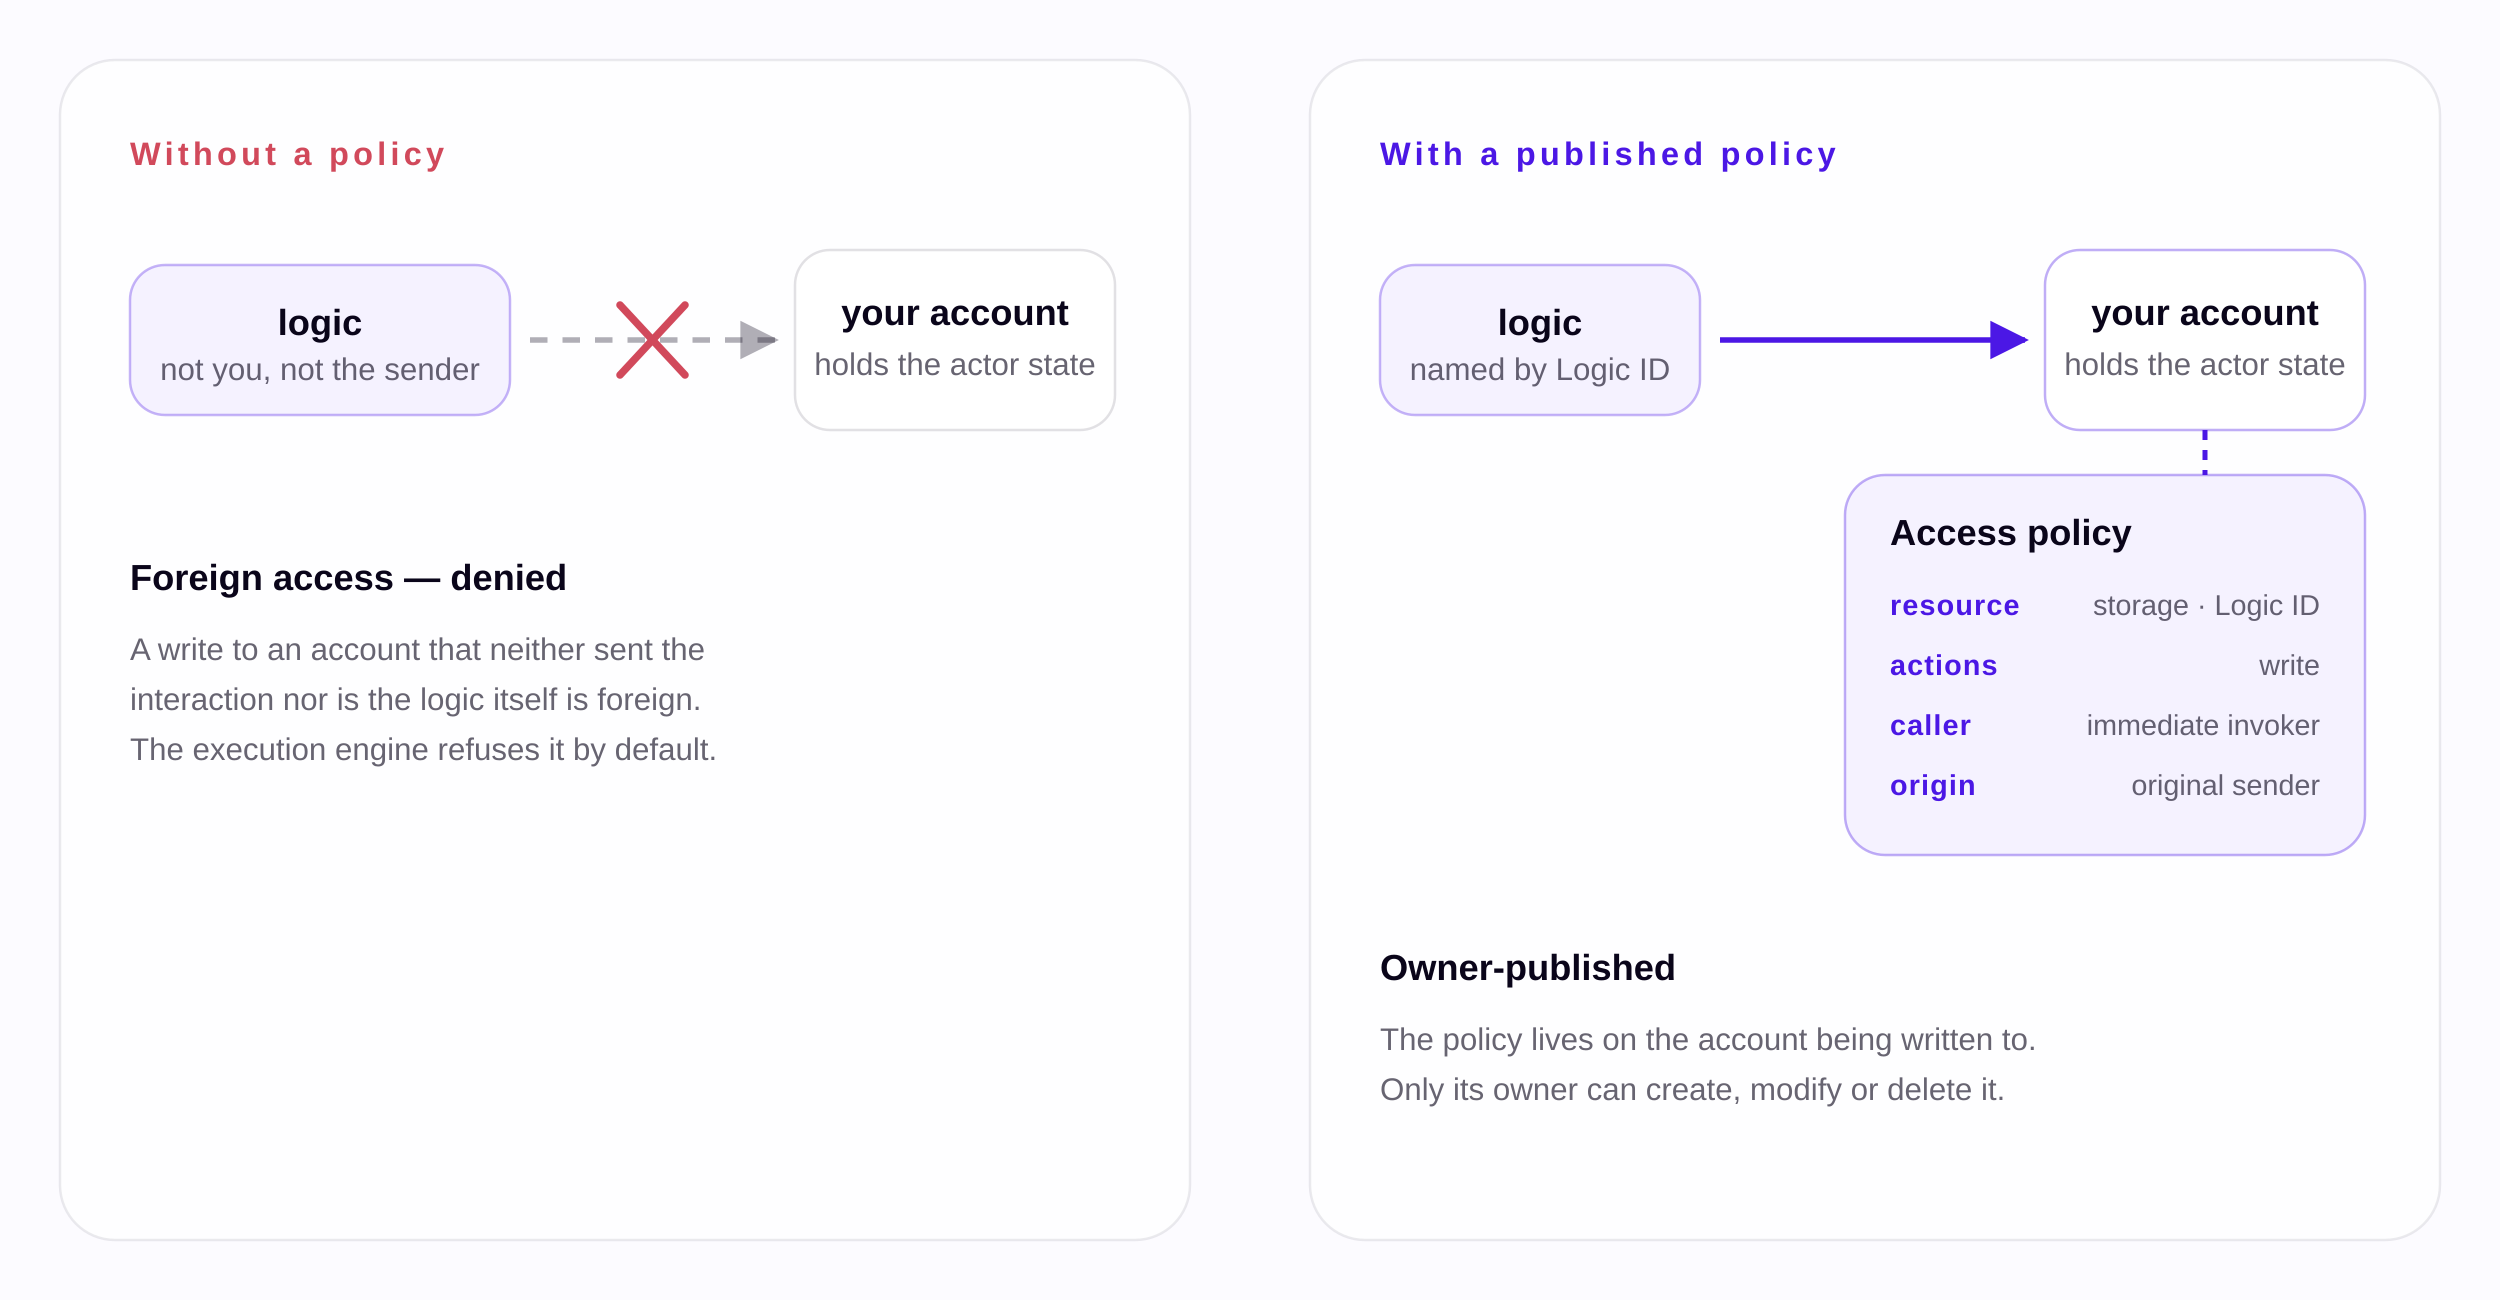
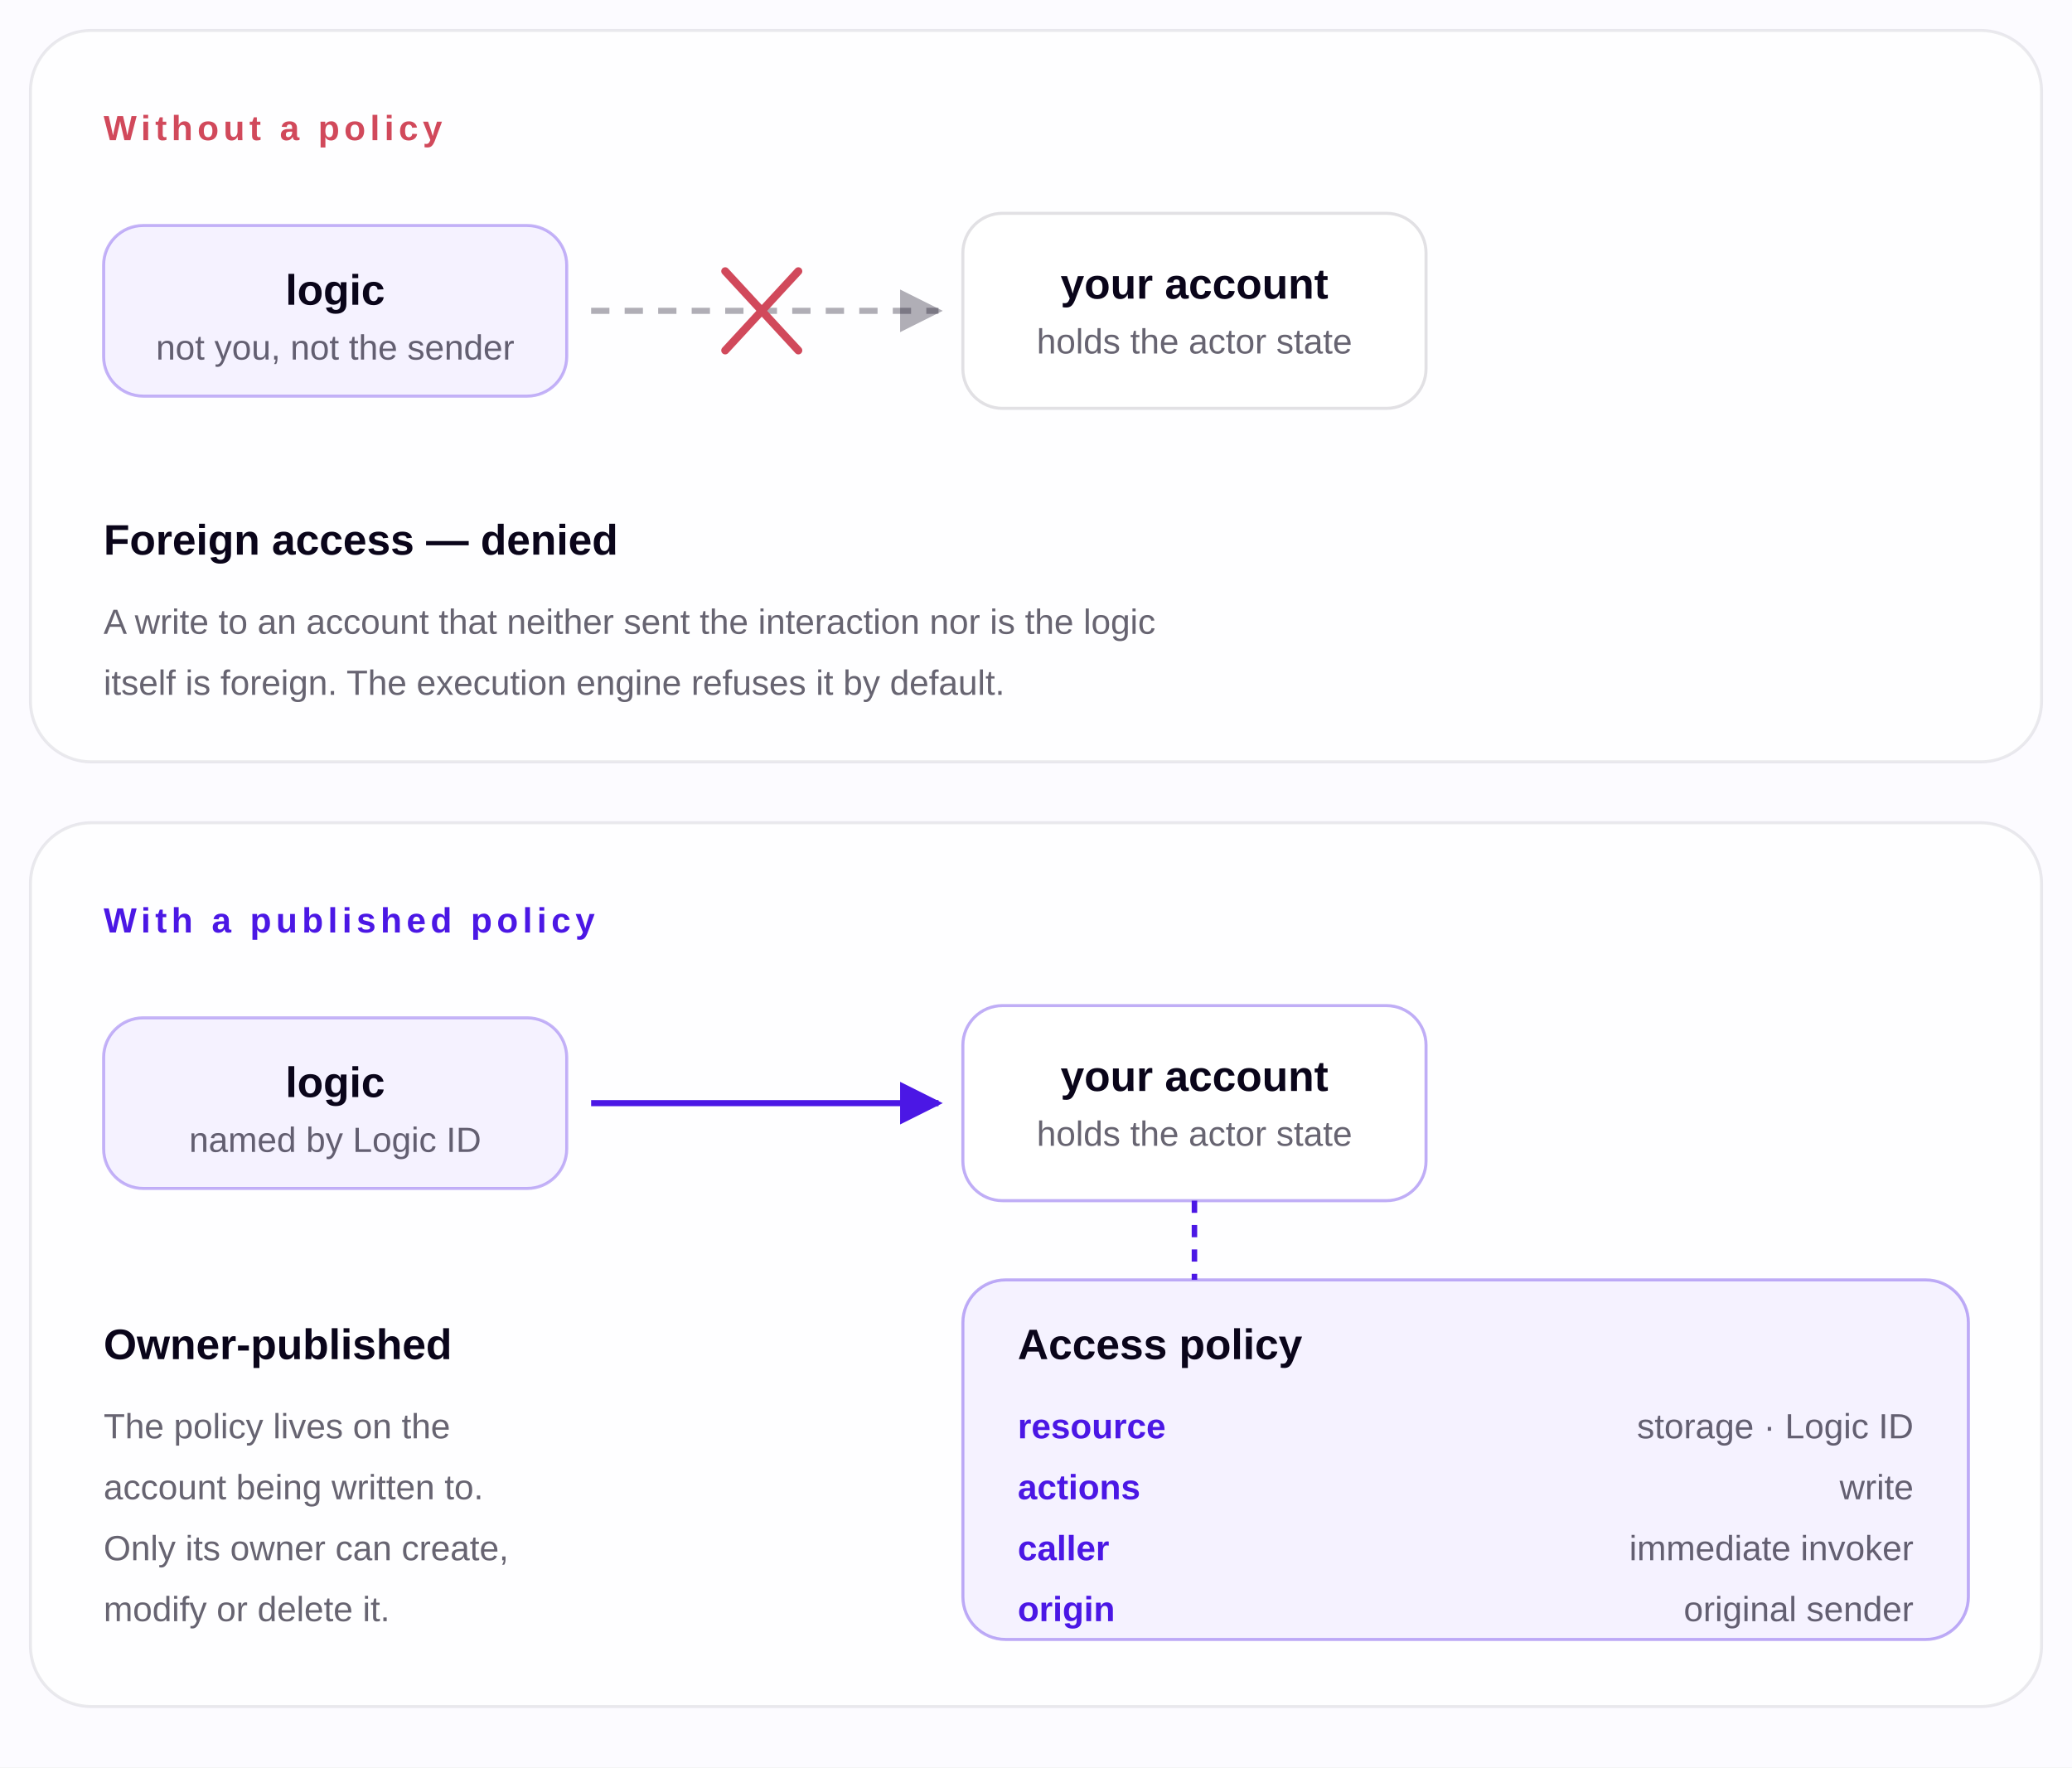
- <svg xmlns="http://www.w3.org/2000/svg" viewBox="0 0 1000 520" width="1000" height="520" role="img">
+ <svg xmlns="http://www.w3.org/2000/svg" viewBox="0 0 680 580" width="680" height="580" role="img">
  <defs>
    <marker id="ok" viewBox="0 0 10 10" refX="9" refY="5" markerWidth="7" markerHeight="7" orient="auto-start-reverse">
      <path d="M0 0 L10 5 L0 10 z" fill="#4b17e5" />
    </marker>
    <marker id="no" viewBox="0 0 10 10" refX="9" refY="5" markerWidth="7" markerHeight="7" orient="auto-start-reverse">
      <path d="M0 0 L10 5 L0 10 z" fill="rgba(10,5,26,.32)" />
    </marker>
    <style>
      .f{font-family:Poppins,'Helvetica Neue',Arial,sans-serif}
-       .cap{font-size:13px;font-weight:600;letter-spacing:.13em;text-transform:uppercase}
-       .n{font-size:14.5px;font-weight:600;fill:#0a051a}
-       .m{font-size:12.5px;font-weight:400;fill:rgba(10,5,26,.62)}
-       .k{font-size:11.5px;font-weight:600;fill:#4b17e5;letter-spacing:.04em}
+       .cap{font-size:11.5px;font-weight:600;letter-spacing:.13em;text-transform:uppercase}
+       .n{font-size:14px;font-weight:600;fill:#0a051a}
+       .m{font-size:11.5px;font-weight:400;fill:rgba(10,5,26,.62)}
+       .k{font-size:11.5px;font-weight:600;fill:#4b17e5}
      .v{font-size:11.5px;font-weight:400;fill:rgba(10,5,26,.62)}
      .panel{fill:#ffffff;fill-opacity:.72;stroke:rgba(10,5,26,.08)}
      .node{fill:#f5f2ff;stroke:#4b17e5;stroke-opacity:.32}
    </style>
  </defs>
-   <rect width="1000" height="520" fill="#fcfbff" />
-   <g class="f" transform="translate(24,24)">
-     <rect width="452" height="472" rx="22" class="panel" />
-     <text x="28" y="42" class="cap" fill="#d1495b">Without a policy</text>
-     <rect x="28" y="82" width="152" height="60" rx="14" class="node" />
-     <text x="104" y="110" text-anchor="middle" class="n" fill="#4b17e5">logic</text>
-     <text x="104" y="128" text-anchor="middle" class="m" font-size="11">not you, not the sender</text>
-     <path d="M188 112 H286" stroke="rgba(10,5,26,.32)" stroke-width="2.2" stroke-dasharray="7 6" fill="none" marker-end="url(#no)" />
-     <g stroke="#d1495b" stroke-width="3" stroke-linecap="round">
-       <path d="M224 98 L250 126" />
-       <path d="M250 98 L224 126" />
+   <rect width="680" height="580" fill="#fcfbff" />
+   <g class="f" transform="translate(10,10)">
+     <rect width="660" height="240" rx="20" class="panel" />
+     <text x="24" y="36" class="cap" fill="#d1495b">Without a policy</text>
+     <rect x="24" y="64" width="152" height="56" rx="13" class="node" />
+     <text x="100" y="90" text-anchor="middle" class="n" fill="#4b17e5">logic</text>
+     <text x="100" y="108" text-anchor="middle" class="m" font-size="10.5">not you, not the sender</text>
+     <path d="M184 92 H298" stroke="rgba(10,5,26,.32)" stroke-width="2" stroke-dasharray="6 5" fill="none" marker-end="url(#no)" />
+     <g stroke="#d1495b" stroke-width="2.6" stroke-linecap="round">
+       <path d="M228 79 L252 105" />
+       <path d="M252 79 L228 105" />
    </g>
-     <rect x="294" y="76" width="128" height="72" rx="14" fill="#fff" stroke="rgba(10,5,26,.12)" />
-     <text x="358" y="106" text-anchor="middle" class="n">your account</text>
-     <text x="358" y="126" text-anchor="middle" class="m" font-size="11">holds the actor state</text>
-     <text x="28" y="212" class="n" fill="#d1495b">Foreign access — denied</text>
-     <text x="28" y="240" class="m">A write to an account that neither sent the</text>
-     <text x="28" y="260" class="m">interaction nor is the logic itself is foreign.</text>
-     <text x="28" y="280" class="m">The execution engine refuses it by default.</text>
+     <rect x="306" y="60" width="152" height="64" rx="13" fill="#fff" stroke="rgba(10,5,26,.12)" />
+     <text x="382" y="88" text-anchor="middle" class="n">your account</text>
+     <text x="382" y="106" text-anchor="middle" class="m" font-size="10.5">holds the actor state</text>
+     <text x="24" y="172" class="n" fill="#d1495b">Foreign access — denied</text>
+     <text x="24" y="198" class="m">A write to an account that neither sent the interaction nor is the logic</text>
+     <text x="24" y="218" class="m">itself is foreign. The execution engine refuses it by default.</text>
  </g>
-   <g class="f" transform="translate(524,24)">
-     <rect width="452" height="472" rx="22" class="panel" />
-     <text x="28" y="42" class="cap" fill="#4b17e5">With a published policy</text>
-     <rect x="28" y="82" width="128" height="60" rx="14" class="node" />
-     <text x="92" y="110" text-anchor="middle" class="n" fill="#4b17e5">logic</text>
-     <text x="92" y="128" text-anchor="middle" class="m" font-size="11">named by Logic ID</text>
-     <path d="M164 112 H286" stroke="#4b17e5" stroke-width="2.2" fill="none" marker-end="url(#ok)" />
-     <rect x="294" y="76" width="128" height="72" rx="14" fill="#fff" stroke="#4b17e5" stroke-opacity=".35" />
-     <text x="358" y="106" text-anchor="middle" class="n">your account</text>
-     <text x="358" y="126" text-anchor="middle" class="m" font-size="11">holds the actor state</text>
-     <path d="M358 148 V178" stroke="#4b17e5" stroke-width="2" stroke-dasharray="4 4" />
-     <g transform="translate(214,166)">
-       <rect width="208" height="152" rx="16" fill="#f5f2ff" stroke="#4b17e5" stroke-opacity=".35" />
-       <text x="18" y="28" class="n" fill="#4b17e5" font-size="13">Access policy</text>
-       <text x="18" y="56" class="k">resource</text>
-       <text x="190" y="56" text-anchor="end" class="v">storage · Logic ID</text>
-       <text x="18" y="80" class="k">actions</text>
-       <text x="190" y="80" text-anchor="end" class="v">write</text>
-       <text x="18" y="104" class="k">caller</text>
-       <text x="190" y="104" text-anchor="end" class="v">immediate invoker</text>
-       <text x="18" y="128" class="k">origin</text>
-       <text x="190" y="128" text-anchor="end" class="v">original sender</text>
+   <g class="f" transform="translate(10,270)">
+     <rect width="660" height="290" rx="20" class="panel" />
+     <text x="24" y="36" class="cap" fill="#4b17e5">With a published policy</text>
+     <rect x="24" y="64" width="152" height="56" rx="13" class="node" />
+     <text x="100" y="90" text-anchor="middle" class="n" fill="#4b17e5">logic</text>
+     <text x="100" y="108" text-anchor="middle" class="m" font-size="10.5">named by Logic ID</text>
+     <path d="M184 92 H298" stroke="#4b17e5" stroke-width="2" fill="none" marker-end="url(#ok)" />
+     <rect x="306" y="60" width="152" height="64" rx="13" fill="#fff" stroke="#4b17e5" stroke-opacity=".35" />
+     <text x="382" y="88" text-anchor="middle" class="n">your account</text>
+     <text x="382" y="106" text-anchor="middle" class="m" font-size="10.5">holds the actor state</text>
+     <path d="M382 124 V150" stroke="#4b17e5" stroke-width="1.8" stroke-dasharray="4 4" />
+     <g transform="translate(306,150)">
+       <rect width="330" height="118" rx="14" fill="#f5f2ff" stroke="#4b17e5" stroke-opacity=".35" />
+       <text x="18" y="26" class="n" fill="#4b17e5" font-size="13">Access policy</text>
+       <text x="18" y="52" class="k">resource</text>
+       <text x="312" y="52" text-anchor="end" class="v">storage · Logic ID</text>
+       <text x="18" y="72" class="k">actions</text>
+       <text x="312" y="72" text-anchor="end" class="v">write</text>
+       <text x="18" y="92" class="k">caller</text>
+       <text x="312" y="92" text-anchor="end" class="v">immediate invoker</text>
+       <text x="18" y="112" class="k">origin</text>
+       <text x="312" y="112" text-anchor="end" class="v">original sender</text>
    </g>
-     <text x="28" y="368" class="n" fill="#4b17e5">Owner-published</text>
-     <text x="28" y="396" class="m">The policy lives on the account being written to.</text>
-     <text x="28" y="416" class="m">Only its owner can create, modify or delete it.</text>
+     <text x="24" y="176" class="n" fill="#4b17e5">Owner-published</text>
+     <text x="24" y="202" class="m">The policy lives on the</text>
+     <text x="24" y="222" class="m">account being written to.</text>
+     <text x="24" y="242" class="m">Only its owner can create,</text>
+     <text x="24" y="262" class="m">modify or delete it.</text>
  </g>
</svg>
